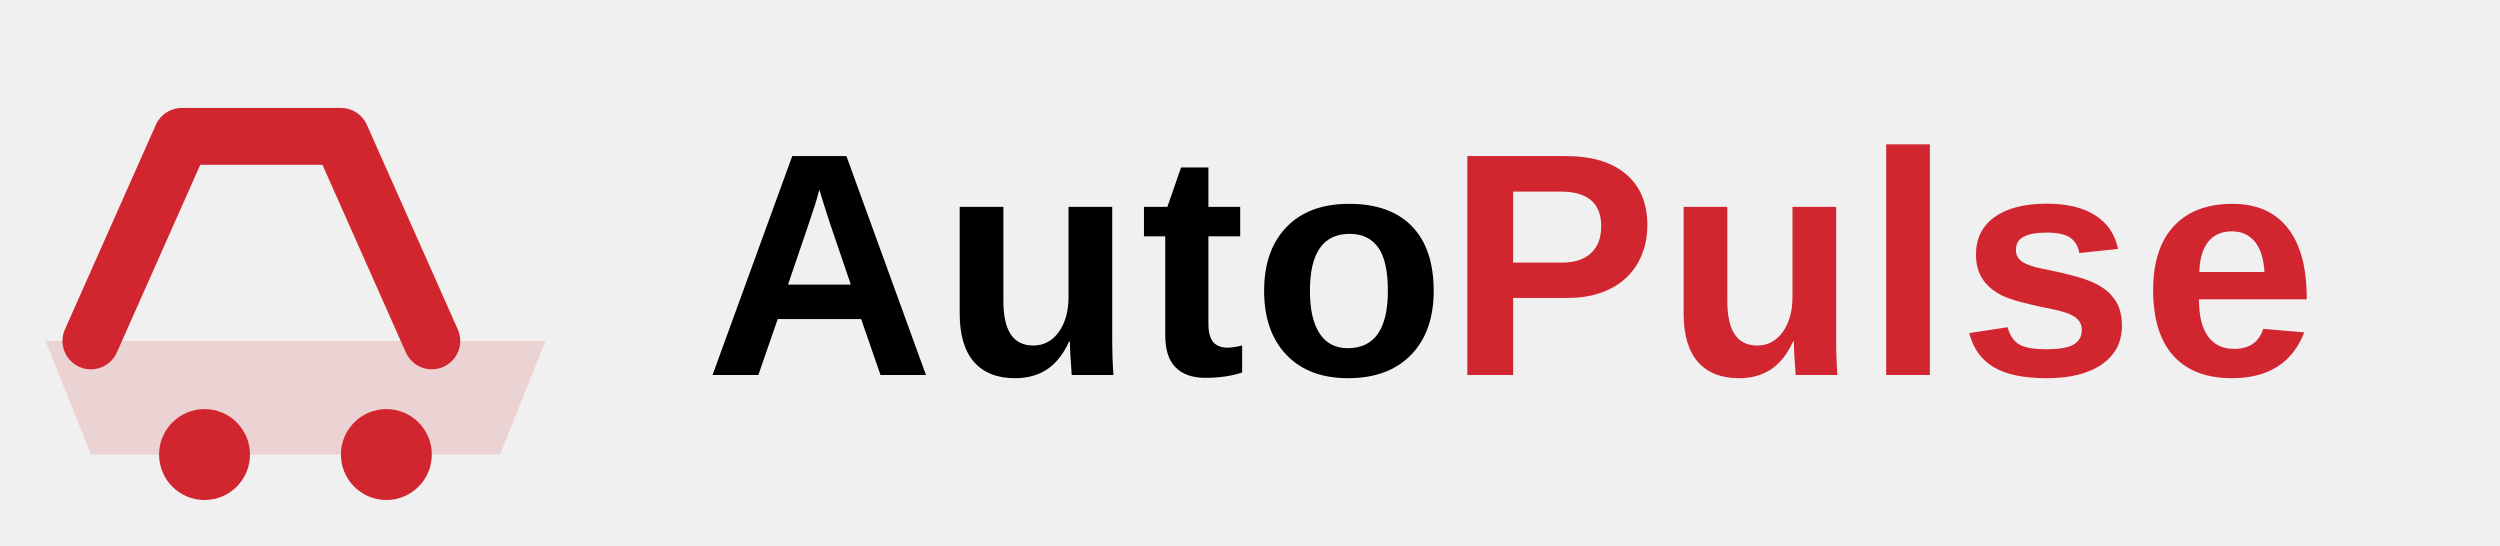
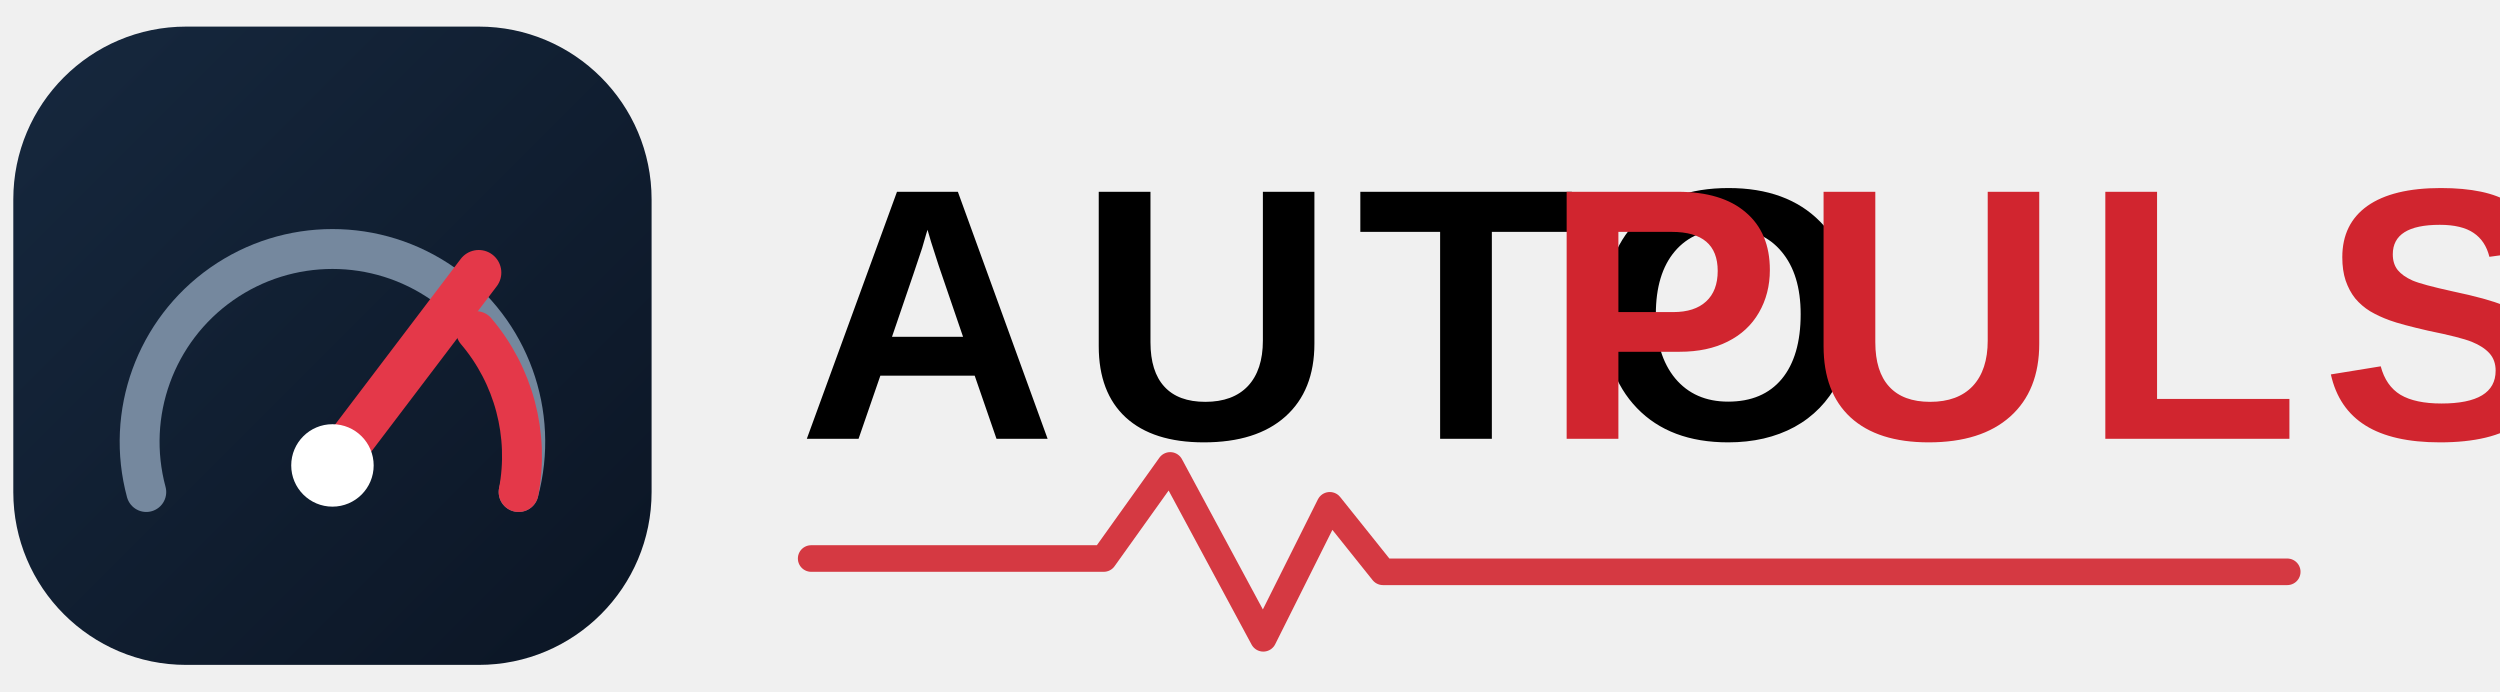
- <svg xmlns="http://www.w3.org/2000/svg" viewBox="0 0 220 48" role="img" aria-label="AutoPulse">
-   <g fill="none" stroke="#d1252f" stroke-width="5" stroke-linecap="round" stroke-linejoin="round">
-     <path d="M8 30l8-18h14l8 18" />
-     <path d="M4 30h44l-4 10H8z" fill="#d1252f" stroke="none" opacity="0.15" />
-     <circle cx="18" cy="40" r="4" fill="#d1252f" stroke="none" />
-     <circle cx="34" cy="40" r="4" fill="#d1252f" stroke="none" />
-   </g>
-   <text x="62" y="33" font-family="'Arial Narrow', Arial, sans-serif" font-weight="700" font-size="28" letter-spacing="0.5" fill="currentColor">
-     Auto<tspan fill="#d1252f">Pulse</tspan>
-   </text>
+ <svg xmlns="http://www.w3.org/2000/svg" viewBox="0 0 188 52" role="img" aria-label="AutoPulse" class="logo-svg">
+   <defs>
+     <linearGradient id="apBadge" x1="0" y1="0" x2="1" y2="1">
+       <stop offset="0" stop-color="#16283e" />
+       <stop offset="1" stop-color="#0b1524" />
+     </linearGradient>
+   </defs>
+   <rect x="1" y="2" width="48" height="48" rx="13" fill="url(#apBadge)" />
+   <path d="M11 37a14.5 14.5 0 1 1 28 0" fill="none" stroke="#7f93aa" stroke-width="3" stroke-linecap="round" opacity=".9" />
+   <path d="M35.8 24.9a14.5 14.5 0 0 1 3.2 12.1" fill="none" stroke="#e43849" stroke-width="3" stroke-linecap="round" />
+   <line x1="25" y1="35" x2="36" y2="20.5" stroke="#e43849" stroke-width="3.4" stroke-linecap="round" />
+   <circle cx="25" cy="35" r="3.1" fill="#fff" />
+   <text x="60" y="33" font-family="'Barlow Condensed','Arial Narrow',Arial,sans-serif" font-weight="700" font-size="27" letter-spacing="1.5" fill="currentColor">AUTO</text>
+   <text x="116" y="33" font-family="'Barlow Condensed','Arial Narrow',Arial,sans-serif" font-weight="700" font-size="27" letter-spacing="1.5" fill="#d1252f">PULSE</text>
+   <path d="M61 42h22l5-7 7 13 5-10 4 5h68" fill="none" stroke="#d1252f" stroke-width="2" stroke-linejoin="round" stroke-linecap="round" opacity=".9" />
</svg>
